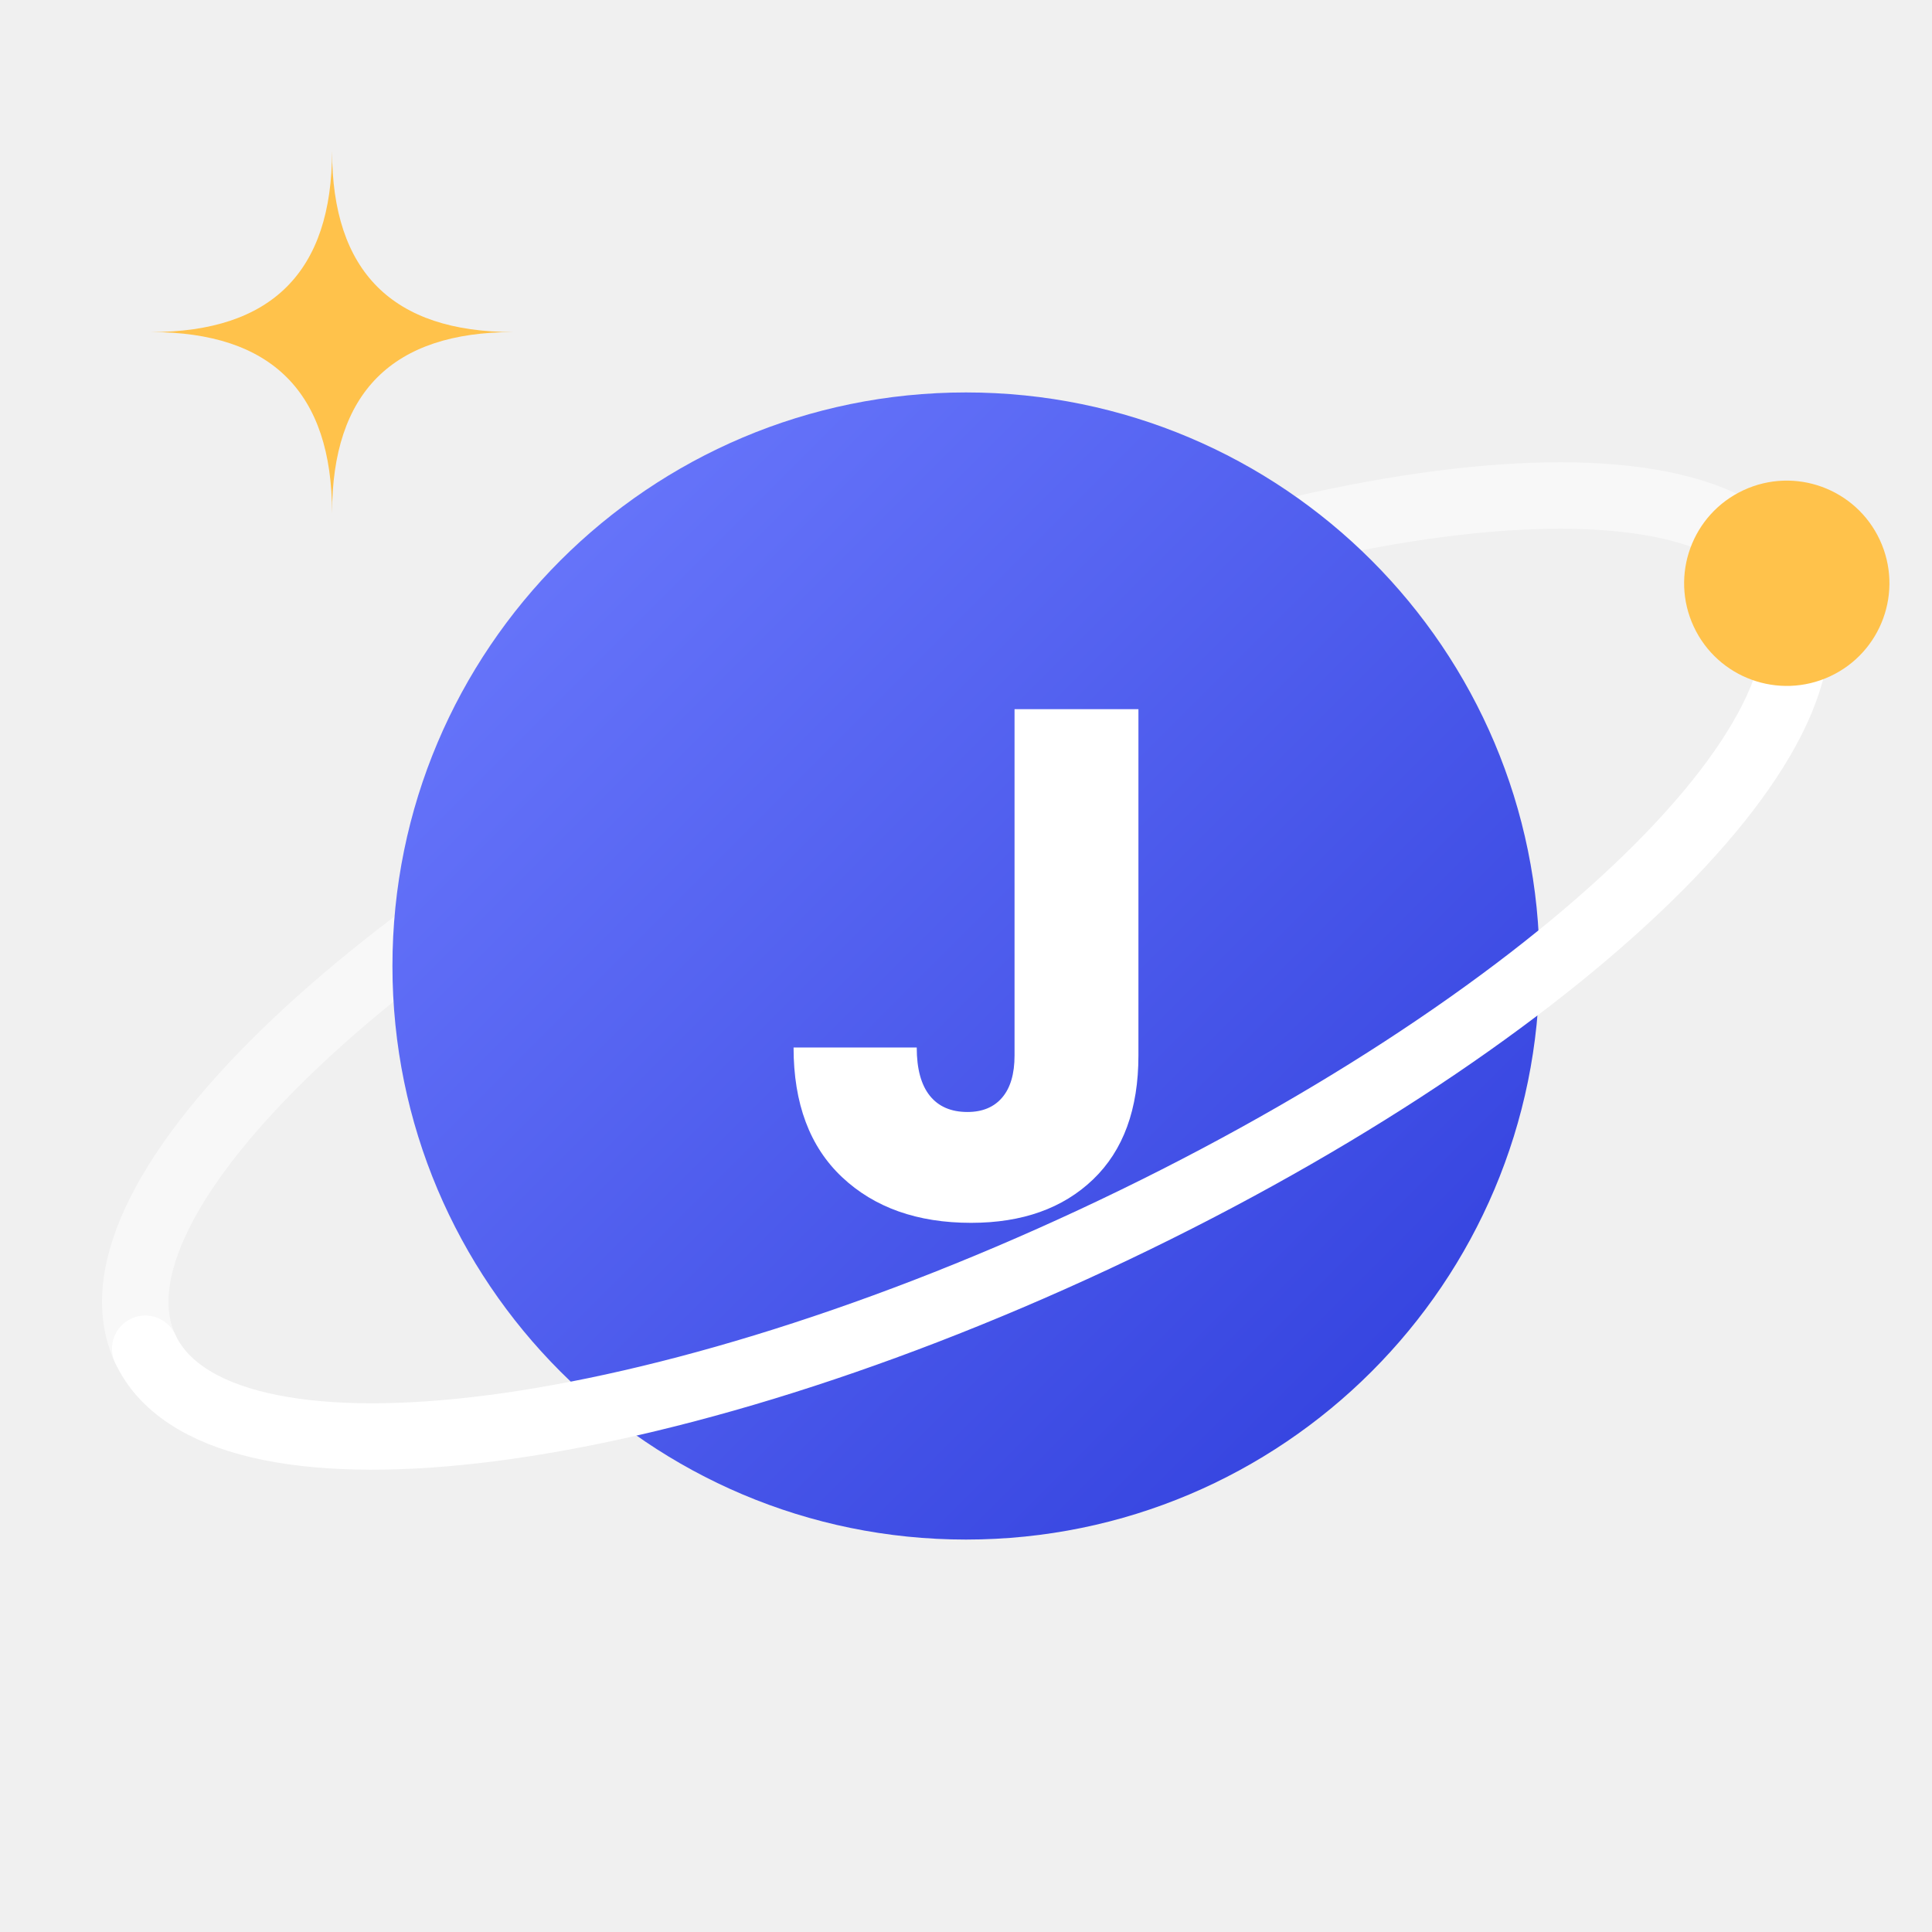
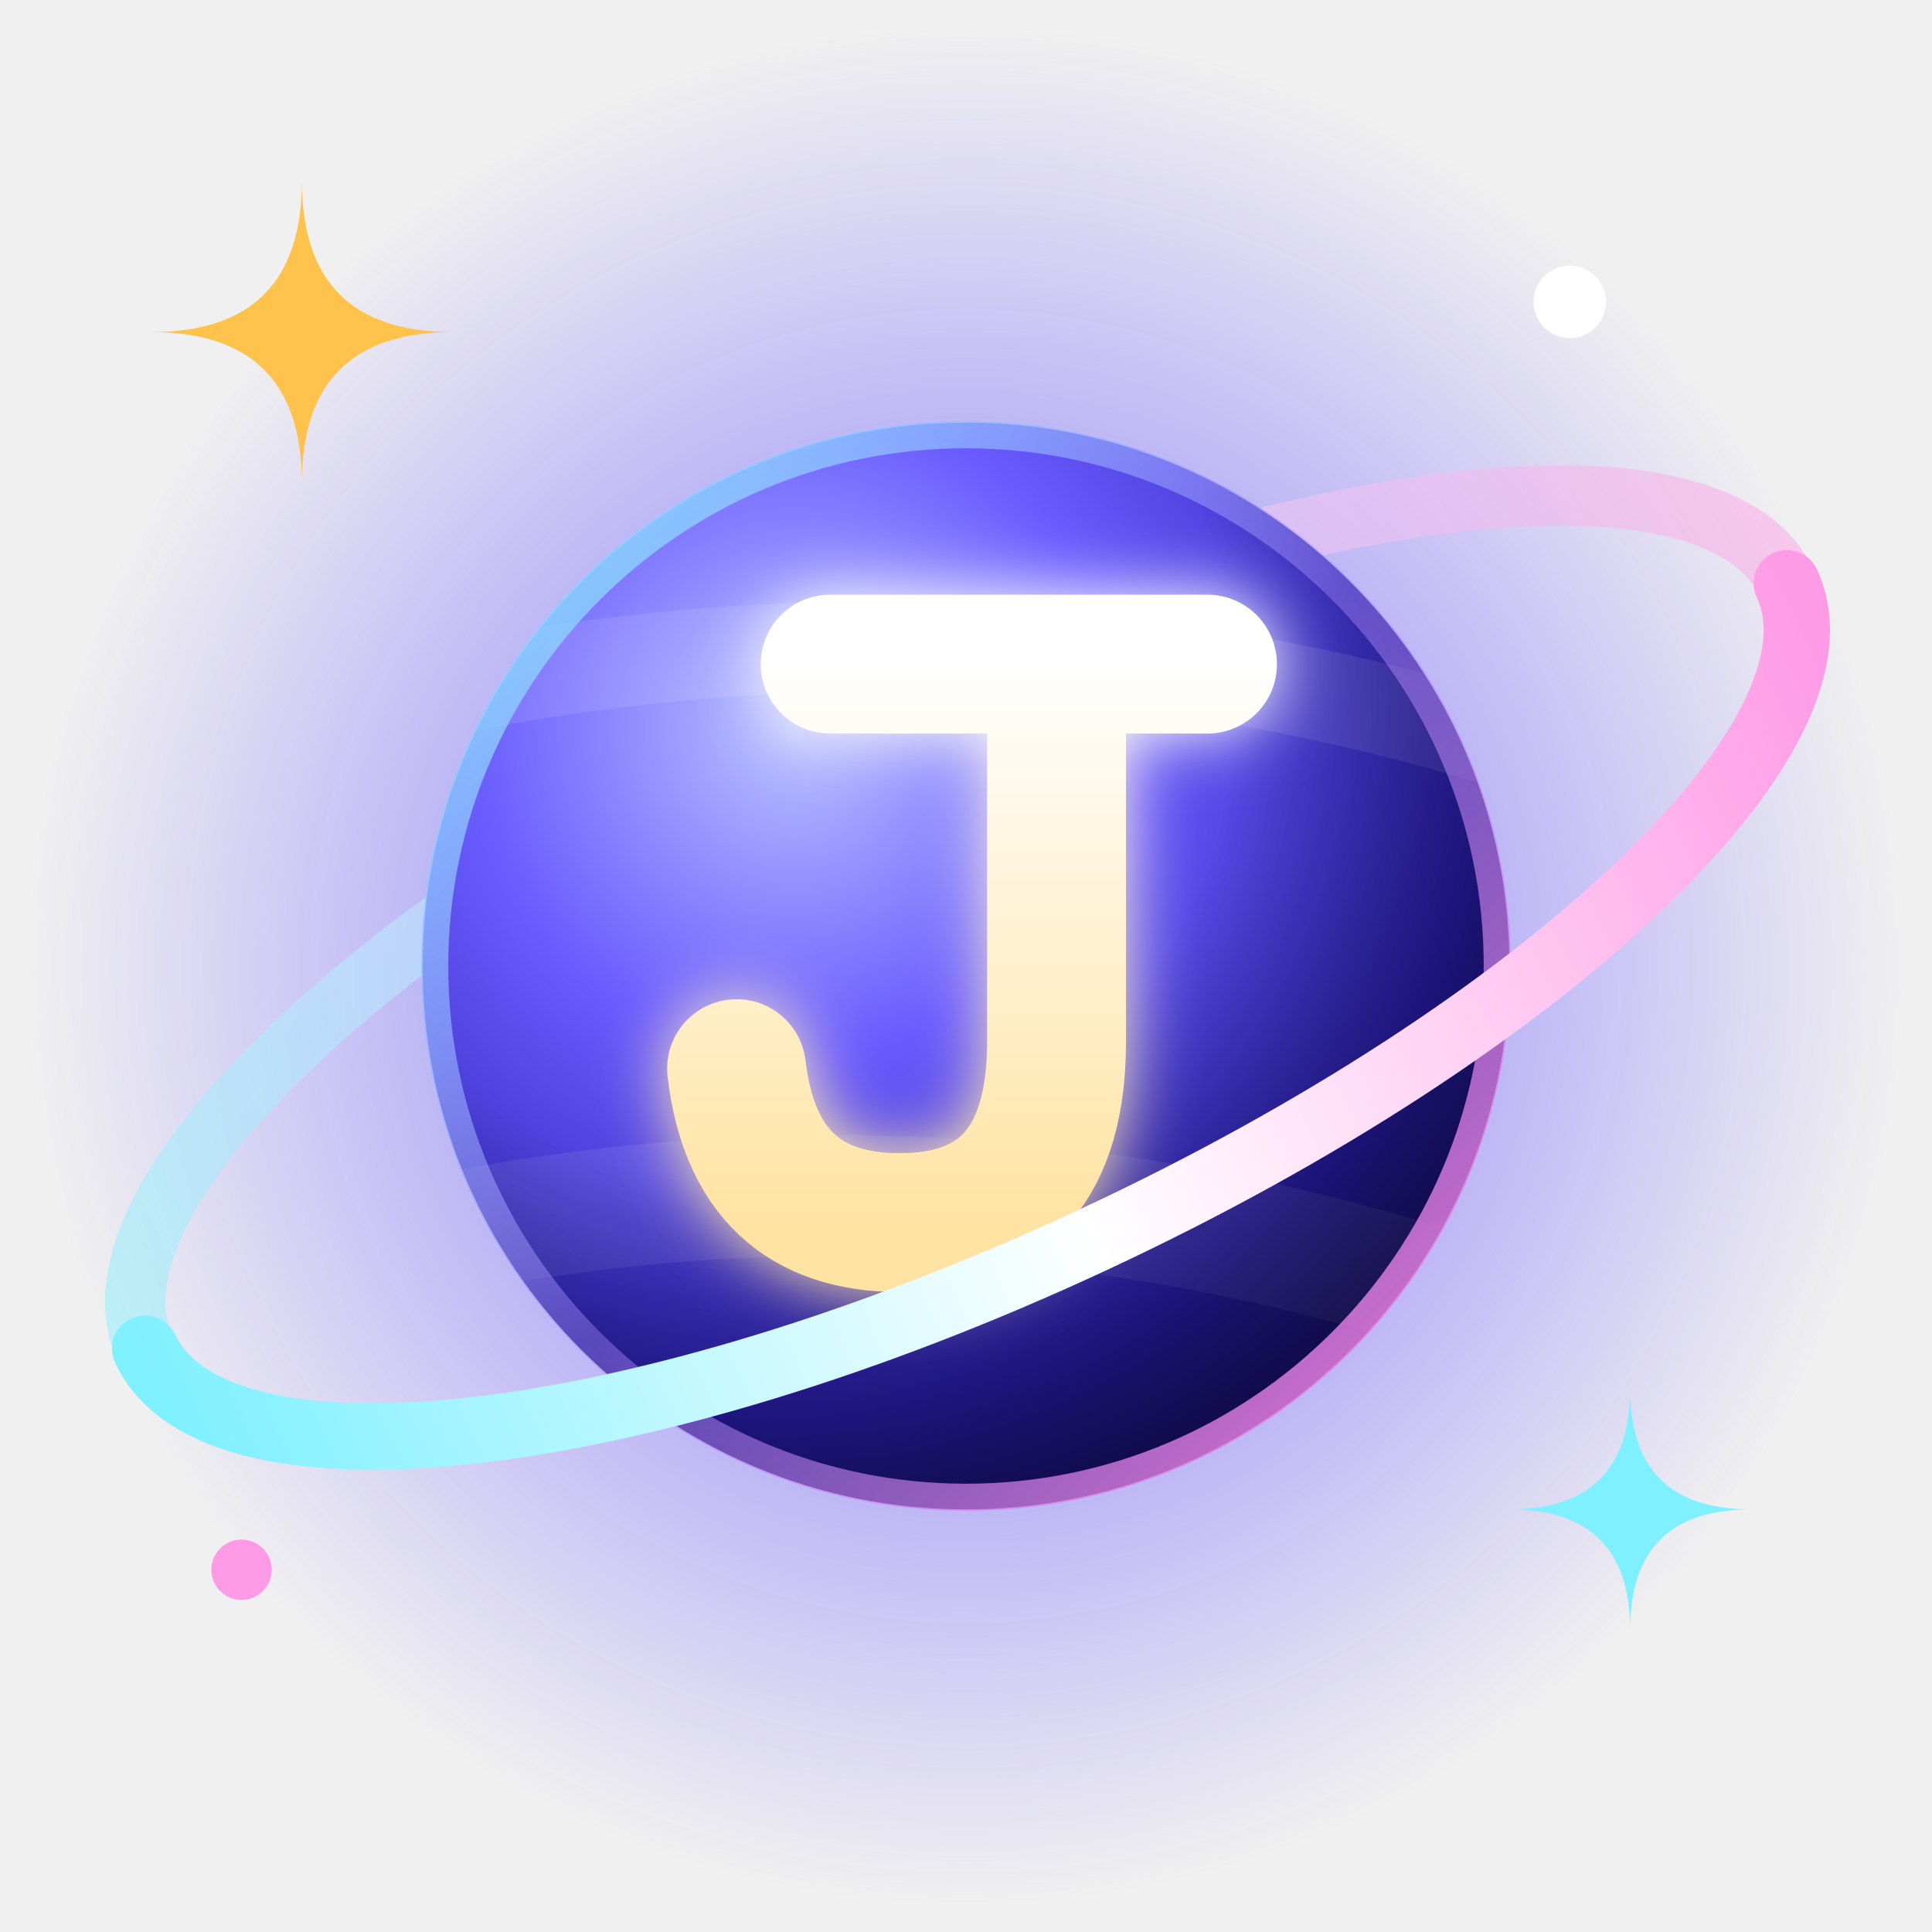
<svg xmlns="http://www.w3.org/2000/svg" viewBox="0 0 64 64" width="64" height="64" role="img" aria-label="Julia Alemania">
  <defs>
-     <linearGradient id="planet" x1="0" y1="0" x2="1" y2="1">
-       <stop offset="0" stop-color="#6f7dff" />
-       <stop offset="1" stop-color="#2d3cdb" />
+     <radialGradient id="pl" cx="0.34" cy="0.28" r="0.85">
+       <stop offset="0" stop-color="#b9c2ff" />
+       <stop offset="0.35" stop-color="#6a5cff" />
+       <stop offset="0.75" stop-color="#2a1fb0" />
+       <stop offset="1" stop-color="#130d58" />
+     </radialGradient>
+     <radialGradient id="shade" cx="0.3" cy="0.25" r="0.9">
+       <stop offset="0.5" stop-color="#000" stop-opacity="0" />
+       <stop offset="1" stop-color="#05021f" stop-opacity="0.65" />
+     </radialGradient>
+     <linearGradient id="rim" x1="0" y1="0" x2="1" y2="1">
+       <stop offset="0" stop-color="#7ff0ff" />
+       <stop offset="0.5" stop-color="#a78bff" stop-opacity="0.4" />
+       <stop offset="1" stop-color="#ff7ad9" />
    </linearGradient>
+     <linearGradient id="ring" x1="0" y1="0" x2="1" y2="0">
+       <stop offset="0" stop-color="#7ff0ff" />
+       <stop offset="0.5" stop-color="#ffffff" />
+       <stop offset="1" stop-color="#ff9ae6" />
+     </linearGradient>
+     <linearGradient id="jg" x1="0" y1="0" x2="0" y2="1">
+       <stop offset="0" stop-color="#ffffff" />
+       <stop offset="1" stop-color="#ffe3a3" />
+     </linearGradient>
+     <radialGradient id="halo" cx="0.5" cy="0.5" r="0.5">
+       <stop offset="0.55" stop-color="#7a6bff" stop-opacity="0.45" />
+       <stop offset="1" stop-color="#7a6bff" stop-opacity="0" />
+     </radialGradient>
+     <clipPath id="clip">
+       <circle cx="32" cy="32" r="18" />
+     </clipPath>
+     <filter id="glow" x="-50%" y="-50%" width="200%" height="200%">
+       <feGaussianBlur stdDeviation="1.1" result="b" />
+       <feMerge>
+         <feMergeNode in="b" />
+         <feMergeNode in="SourceGraphic" />
+       </feMerge>
+     </filter>
  </defs>
  <style>
-     .twinkle { animation: tw 2.6s ease-in-out infinite alternate; transform-origin: 11px 11px; }
-     @keyframes tw { from { opacity: 0.35; transform: scale(0.8); } to { opacity: 1; transform: scale(1.1); } }
+     .tw{animation:tw 2.4s ease-in-out infinite alternate;transform-box:fill-box;transform-origin:center}
+     .tw2{animation-delay:1.1s}
+     @keyframes tw{from{opacity:.25;transform:scale(.7)}to{opacity:1;transform:scale(1.15)}}
+     .halo{animation:pulse 3.2s ease-in-out infinite;transform-origin:32px 32px}
+     @keyframes pulse{50%{opacity:.6;transform:scale(1.06)}}
  </style>
-   <g transform="translate(0 0)">
-     <g transform="rotate(-25 32 32)">
-       <path d="M2 32 A30 10 0 0 1 62 32" fill="none" stroke="#ffffff" stroke-opacity="0.55" stroke-width="2.2" stroke-linecap="round" />
-     </g>
-     <circle cx="32" cy="32" r="19" fill="url(#planet)" />
-     <path d="M37.712 23.492V34.964Q37.712 37.628 36.212 39.068Q34.712 40.508 32.168 40.508Q29.504 40.508 27.896 38.996Q26.288 37.484 26.288 34.7H30.368Q30.368 35.756 30.8 36.296Q31.232 36.836 32.048 36.836Q32.792 36.836 33.2 36.356Q33.608 35.876 33.608 34.964V23.492Z" fill="#ffffff" />
-     <g transform="rotate(-25 32 32)">
-       <path d="M2 32 A30 10 0 0 0 62 32" fill="none" stroke="#ffffff" stroke-width="2.2" stroke-linecap="round" />
-       <circle cx="62" cy="32" r="3.4" fill="#ffc24b" />
-     </g>
-     <path class="twinkle" d="M11 5 Q11 11 17 11 Q11 11 11 17 Q11 11 5 11 Q11 11 11 5Z" fill="#ffc24b" />
+   <circle class="halo" cx="32" cy="32" r="31" fill="url(#halo)" />
+   <g transform="rotate(-25 32 32)">
+     <path d="M2 32 A30 10 0 0 1 62 32" fill="none" stroke="url(#ring)" stroke-opacity="0.45" stroke-width="2" />
  </g>
+   <circle cx="32" cy="32" r="18" fill="url(#pl)" />
+   <g clip-path="url(#clip)">
+     <path d="M10 24 Q32 18 54 26" fill="none" stroke="#fff" stroke-opacity="0.10" stroke-width="3" />
+     <path d="M10 42 Q32 36 54 45" fill="none" stroke="#fff" stroke-opacity="0.08" stroke-width="4" />
+     <circle cx="32" cy="32" r="18" fill="url(#shade)" />
+   </g>
+   <circle cx="32" cy="32" r="17.6" fill="none" stroke="url(#rim)" stroke-width="0.9" />
+   <g filter="url(#glow)">
+     <path d="M27.5 22 H40 M35 22 V34.5 Q35 40.5 29.8 40.5 Q25 40.5 24.4 35.4" fill="none" stroke="url(#jg)" stroke-width="4.6" stroke-linecap="round" stroke-linejoin="round" />
+   </g>
+   <g transform="rotate(-25 32 32)">
+     <path d="M2 32 A30 10 0 0 0 62 32" fill="none" stroke="url(#ring)" stroke-width="2.2" stroke-linecap="round" />
+     <circle r="3" fill="#ffc24b" filter="url(#glow)">
+       <animateMotion dur="5s" repeatCount="indefinite" path="M2 32 A30 10 0 1 0 62 32 A30 10 0 1 0 2 32" />
+     </circle>
+   </g>
+   <path class="tw" d="M10 6 Q10 11 15 11 Q10 11 10 16 Q10 11 5 11 Q10 11 10 6Z" fill="#ffc24b" />
+   <path class="tw tw2" d="M54 46 Q54 50 58 50 Q54 50 54 54 Q54 50 50 50 Q54 50 54 46Z" fill="#7ff0ff" />
+   <circle class="tw" cx="52" cy="10" r="1.2" fill="#fff" />
+   <circle class="tw tw2" cx="8" cy="52" r="1" fill="#ff9ae6" />
</svg>
